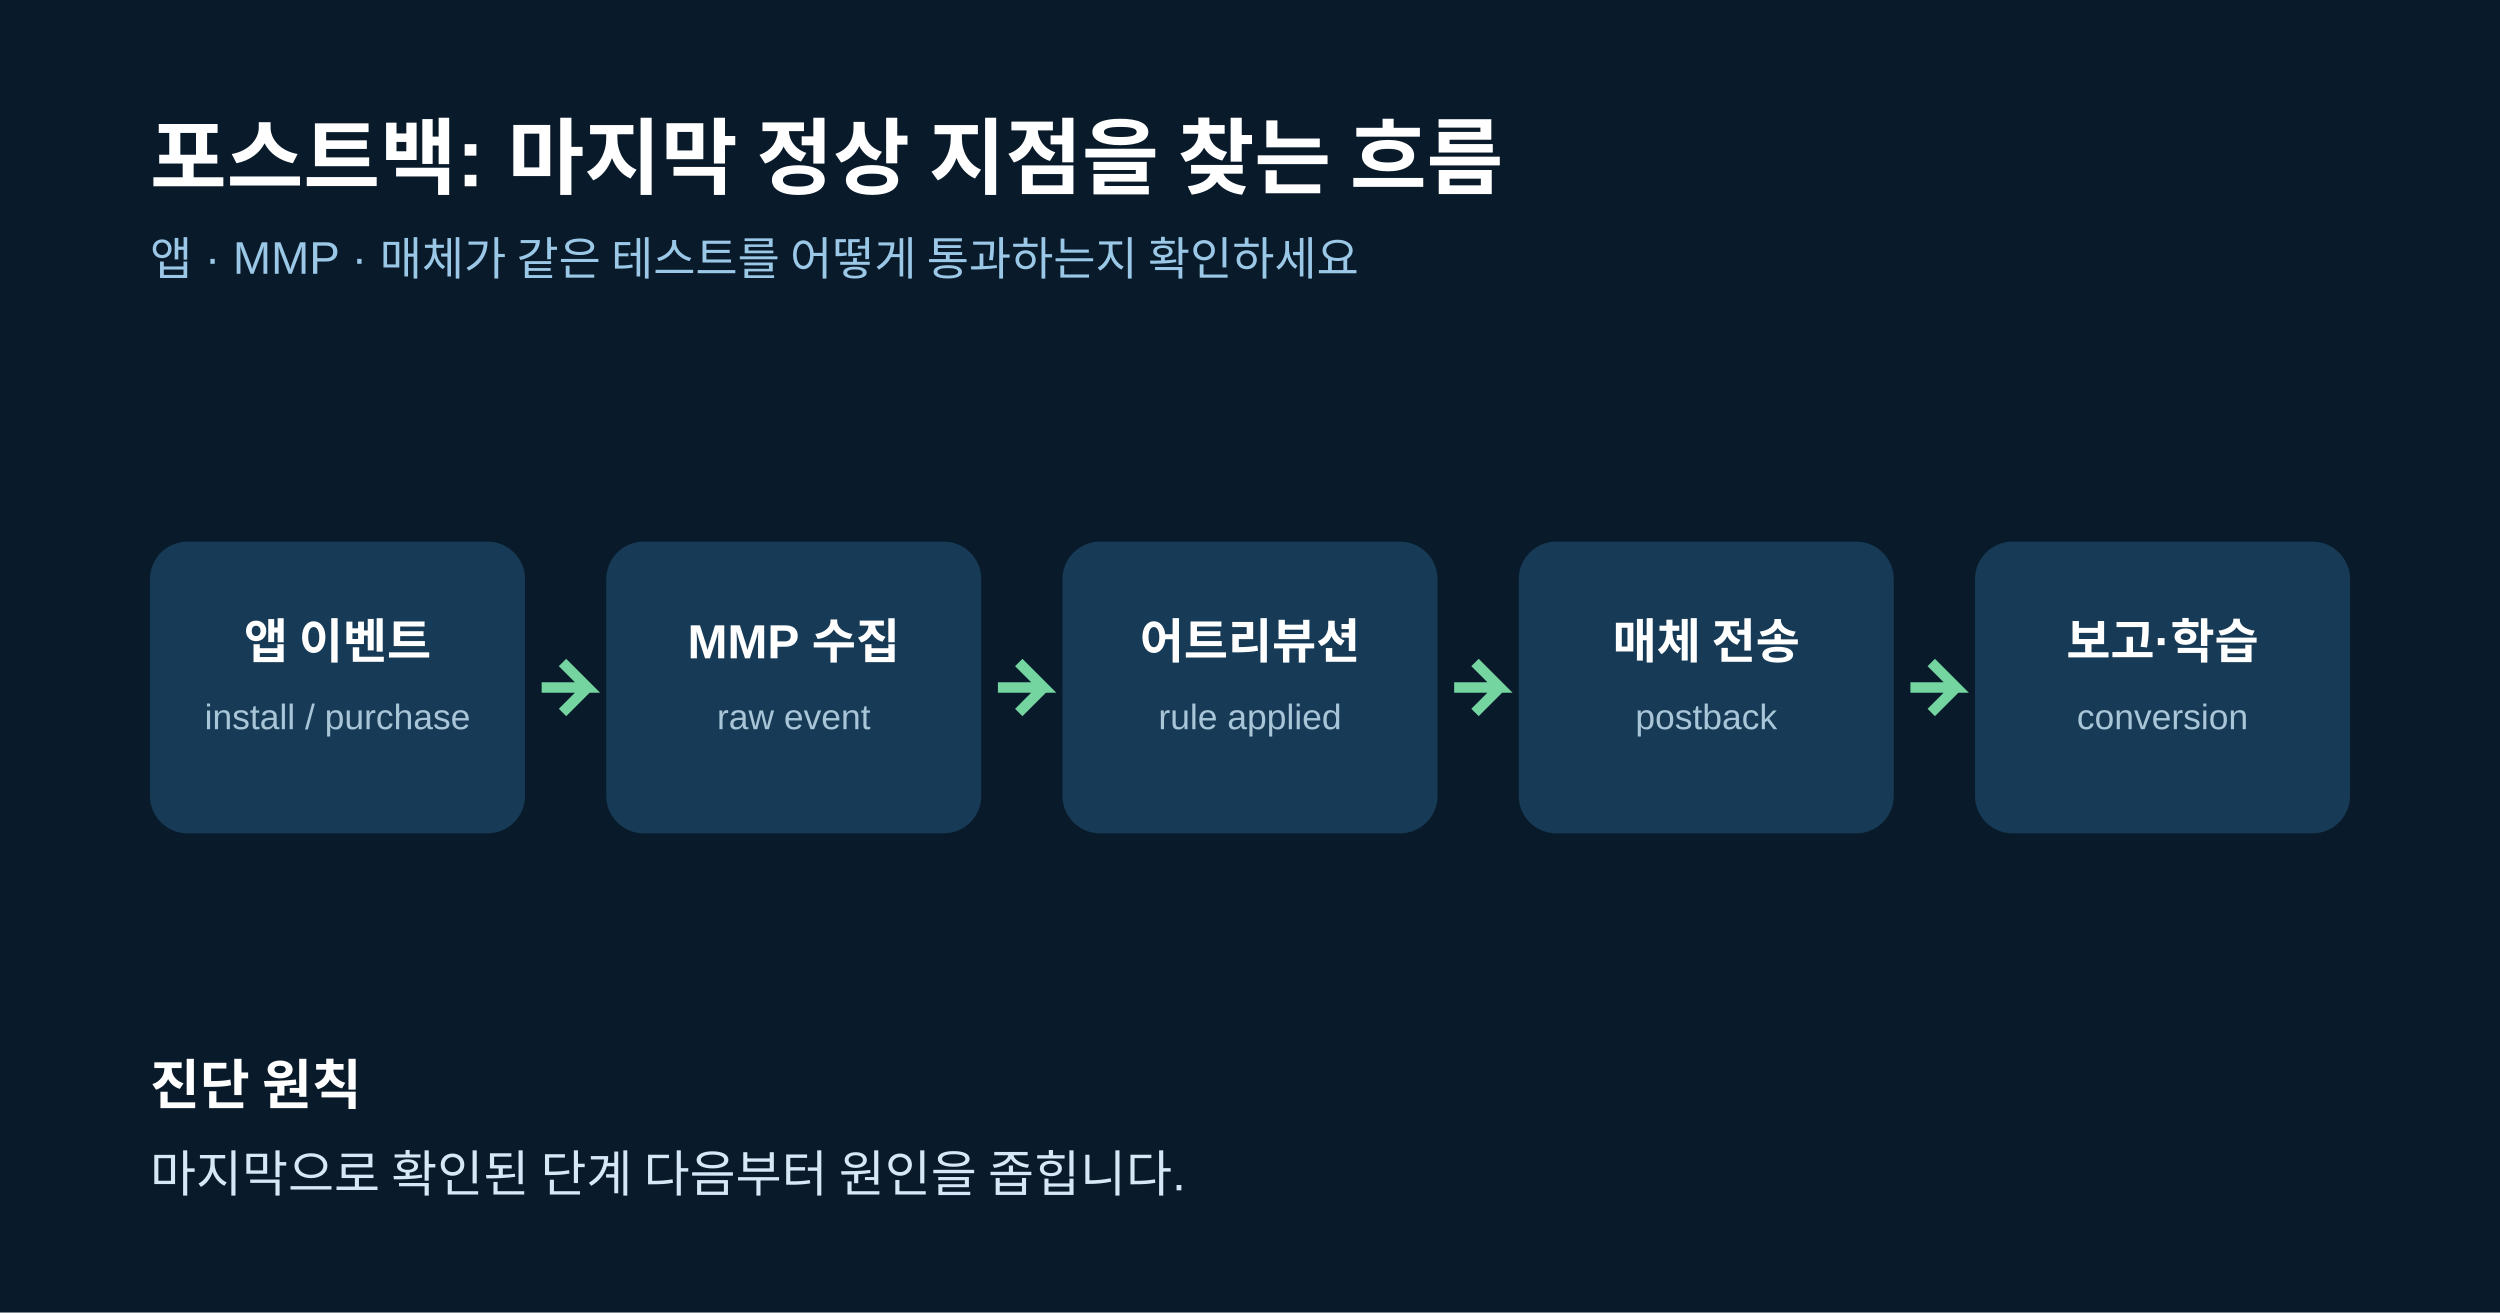
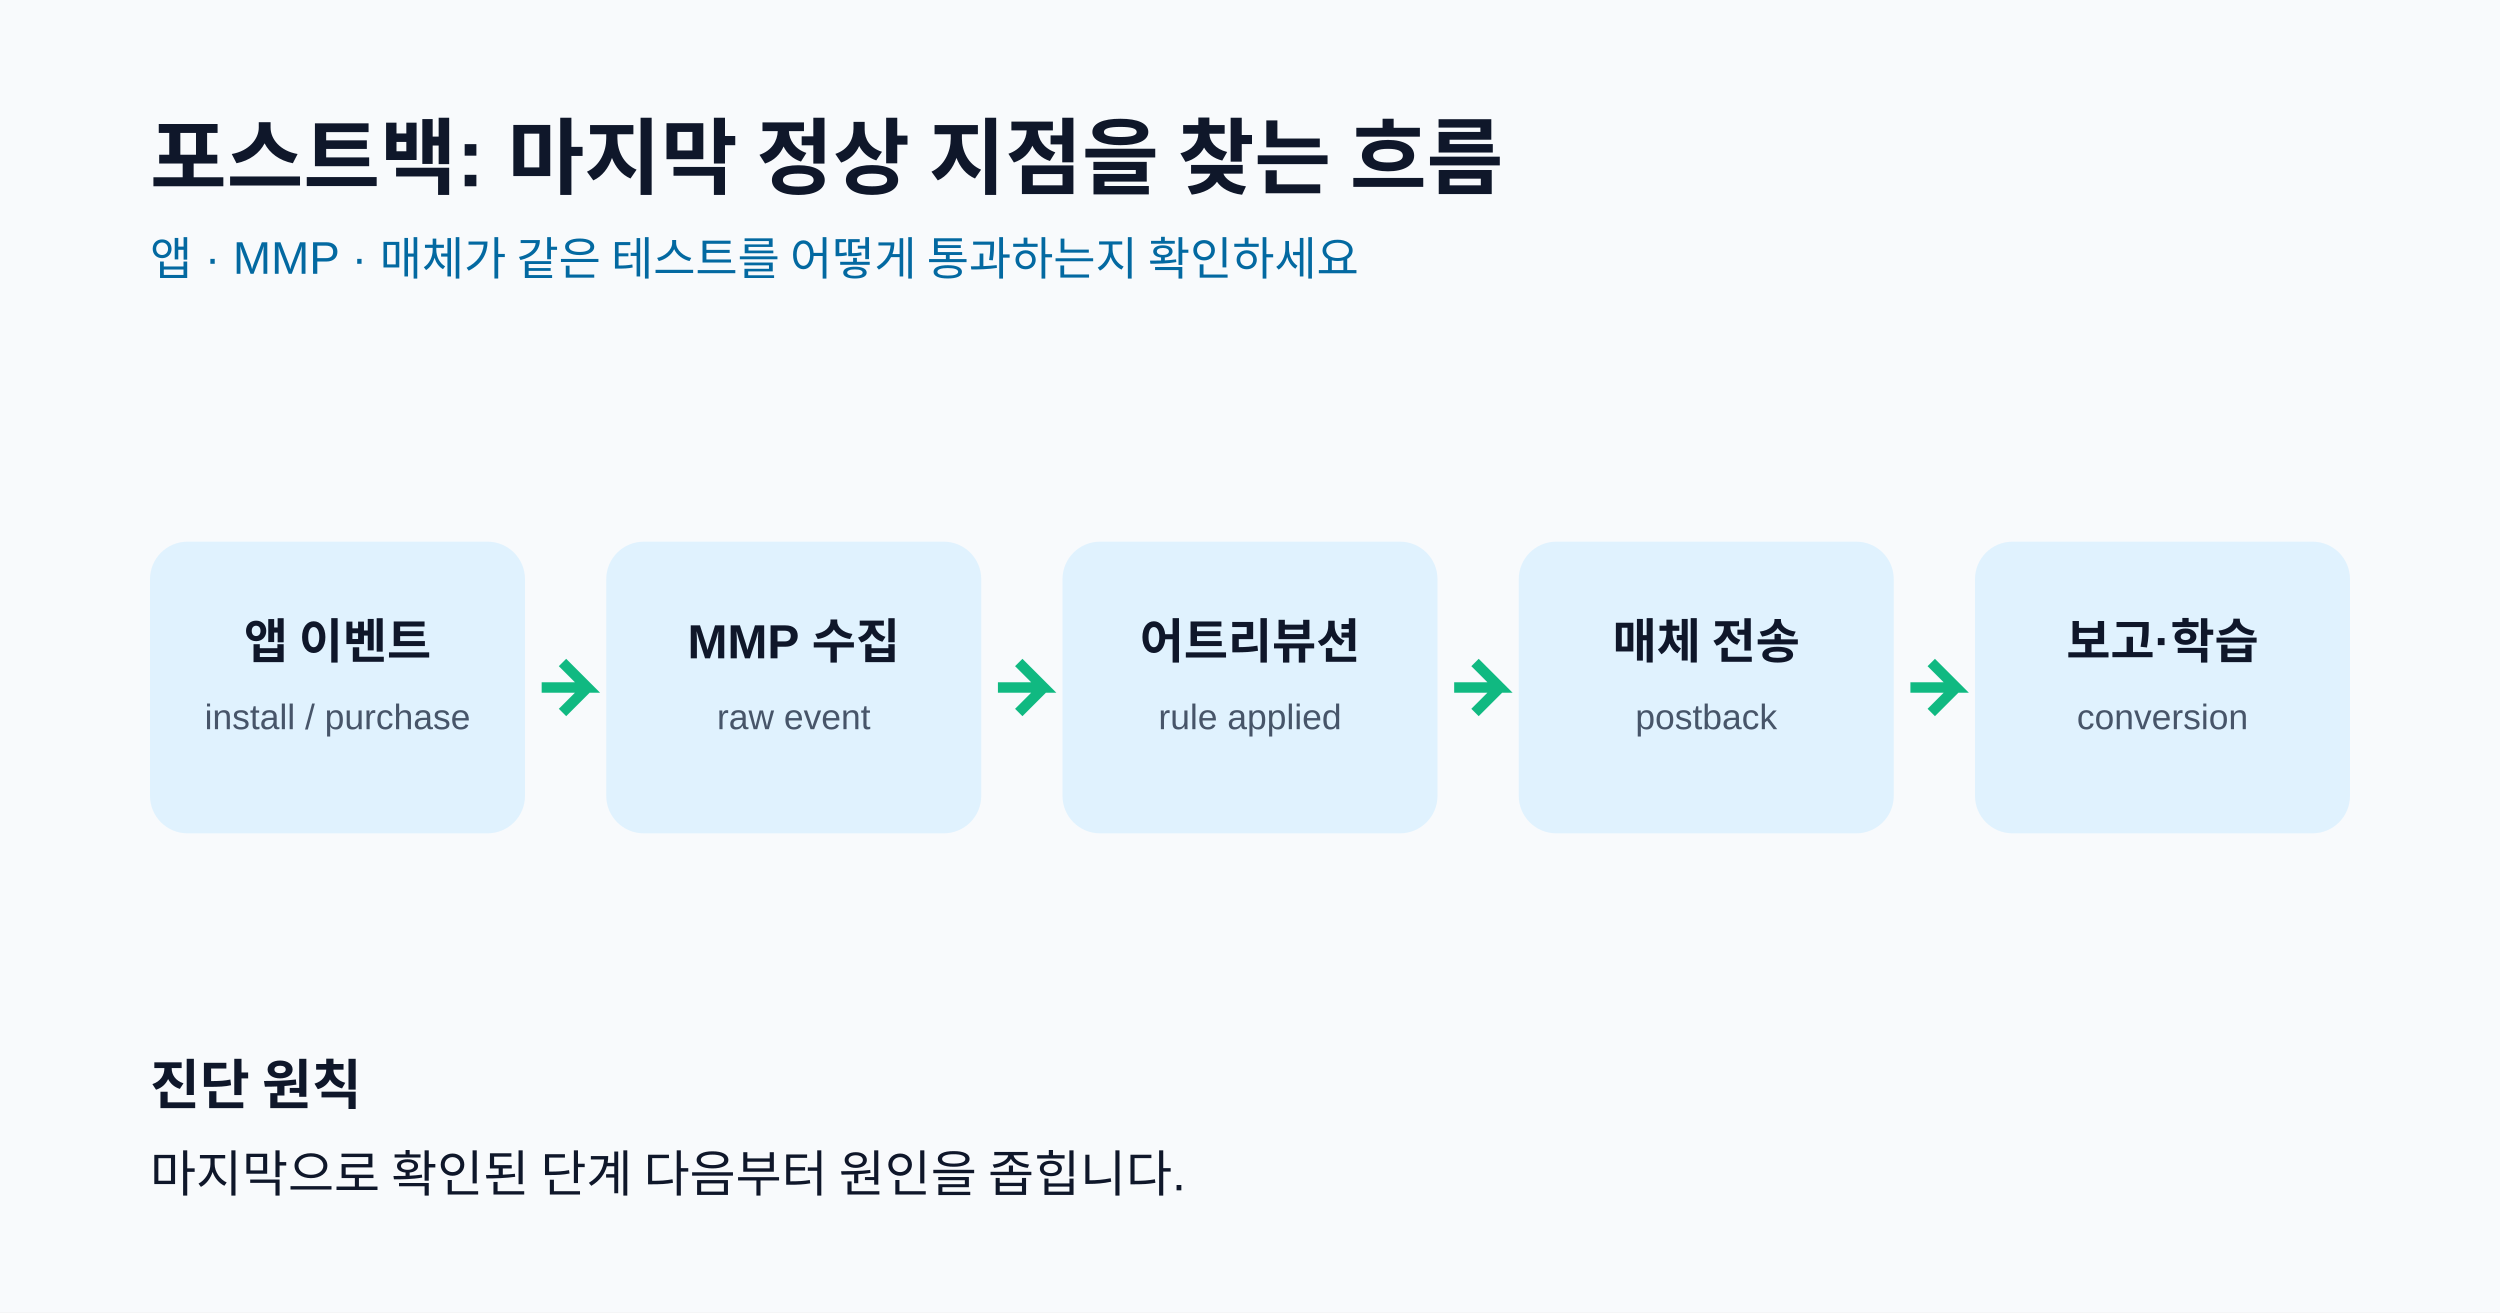
<svg xmlns="http://www.w3.org/2000/svg" width="1200" height="630" viewBox="0 0 1200 630" role="img" aria-labelledby="title desc">
-   <rect width="1200" height="630" fill="#091B2A" />
-   <text x="72" y="90" fill="#FFF" font-family="Arial,sans-serif" font-size="40" font-weight="700">포스트백: 마지막 정상 지점을 찾는 흐름</text>
-   <text x="72" y="132" fill="#9CC8E8" font-family="Arial,sans-serif" font-size="22">앱 · MMP · 매체가 같은 테스트를 어떻게 통과하는지 확인하세요</text>
+   <rect width="1200" height="630" fill="#f8fafc" />
+   <text x="72" y="90" fill="#0f172a" font-family="Arial,sans-serif" font-size="40" font-weight="700">포스트백: 마지막 정상 지점을 찾는 흐름</text>
+   <text x="72" y="132" fill="#0369a1" font-family="Arial,sans-serif" font-size="22">앱 · MMP · 매체가 같은 테스트를 어떻게 통과하는지 확인하세요</text>
  <g font-family="Arial,sans-serif" text-anchor="middle">
-     <g fill="#173B56">
+     <g fill="#e0f2fe">
      <rect x="72" y="260" width="180" height="140" rx="18" />
      <rect x="291" y="260" width="180" height="140" rx="18" />
      <rect x="510" y="260" width="180" height="140" rx="18" />
      <rect x="729" y="260" width="180" height="140" rx="18" />
      <rect x="948" y="260" width="180" height="140" rx="18" />
    </g>
-     <g fill="#75D5A1">
-       <path d="M260 330h22l-12-12m12 12-12 12M479 330h22l-12-12m12 12-12 12M698 330h22l-12-12m12 12-12 12M917 330h22l-12-12m12 12-12 12" stroke="#75D5A1" stroke-width="5" fill="none" />
+     <g fill="#10b981">
+       <path d="M260 330h22l-12-12m12 12-12 12M479 330h22l-12-12m12 12-12 12M698 330h22l-12-12m12 12-12 12M917 330h22l-12-12m12 12-12 12" stroke="#10b981" stroke-width="5" fill="none" />
    </g>
-     <g fill="#FFF" font-size="23" font-weight="700">
+     <g fill="#0f172a" font-size="23" font-weight="700">
      <text x="162" y="316">앱 이벤트</text>
      <text x="381" y="316">MMP 수집</text>
      <text x="600" y="316">어트리뷰션</text>
      <text x="819" y="316">매체 전송</text>
      <text x="1038" y="316">보고·학습</text>
    </g>
-     <g fill="#A9C5D8" font-size="17">
+     <g fill="#475569" font-size="17">
      <text x="162" y="350">install / purchase</text>
      <text x="381" y="350">raw event</text>
      <text x="600" y="350">rule applied</text>
      <text x="819" y="350">postback</text>
      <text x="1038" y="350">conversion</text>
    </g>
  </g>
-   <text x="72" y="530" fill="#FFF" font-family="Arial,sans-serif" font-size="26" font-weight="700">진단 원칙</text>
-   <text x="72" y="572" fill="#D6E8F5" font-family="Arial,sans-serif" font-size="24">마지막으로 확인된 단계 다음부터 원인을 좁힙니다.</text>
+   <text x="72" y="530" fill="#0f172a" font-family="Arial,sans-serif" font-size="26" font-weight="700">진단 원칙</text>
+   <text x="72" y="572" fill="#0f172a" font-family="Arial,sans-serif" font-size="24">마지막으로 확인된 단계 다음부터 원인을 좁힙니다.</text>
</svg>
